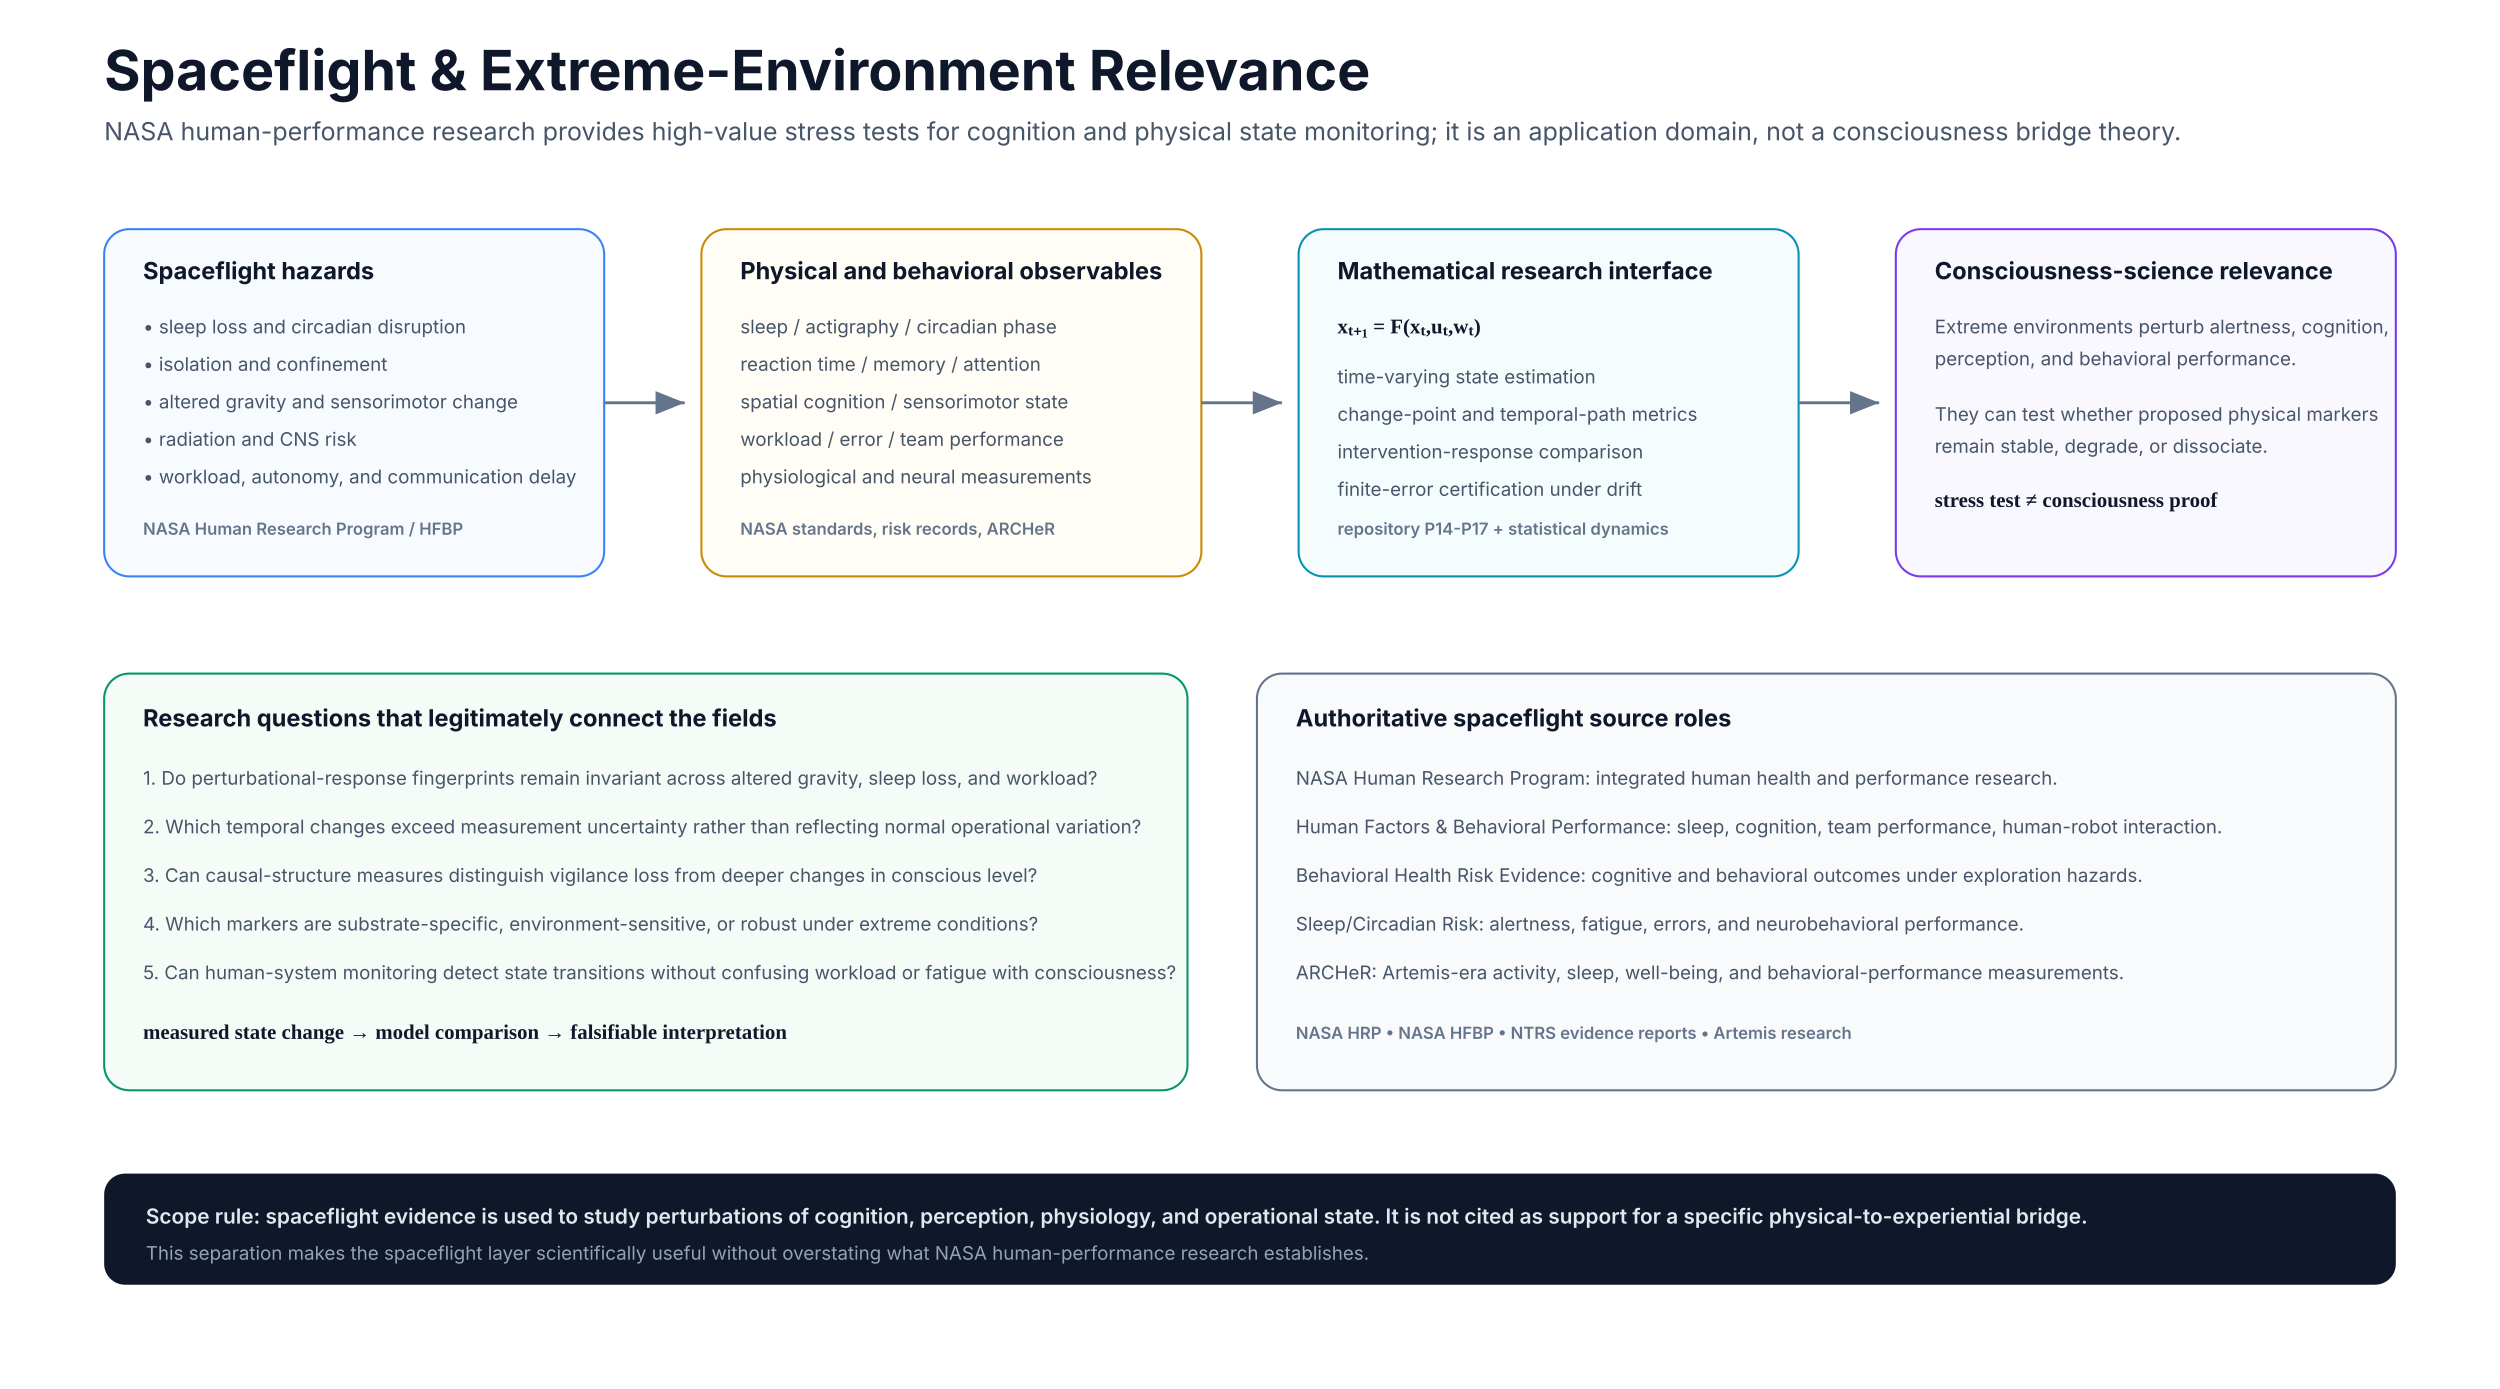
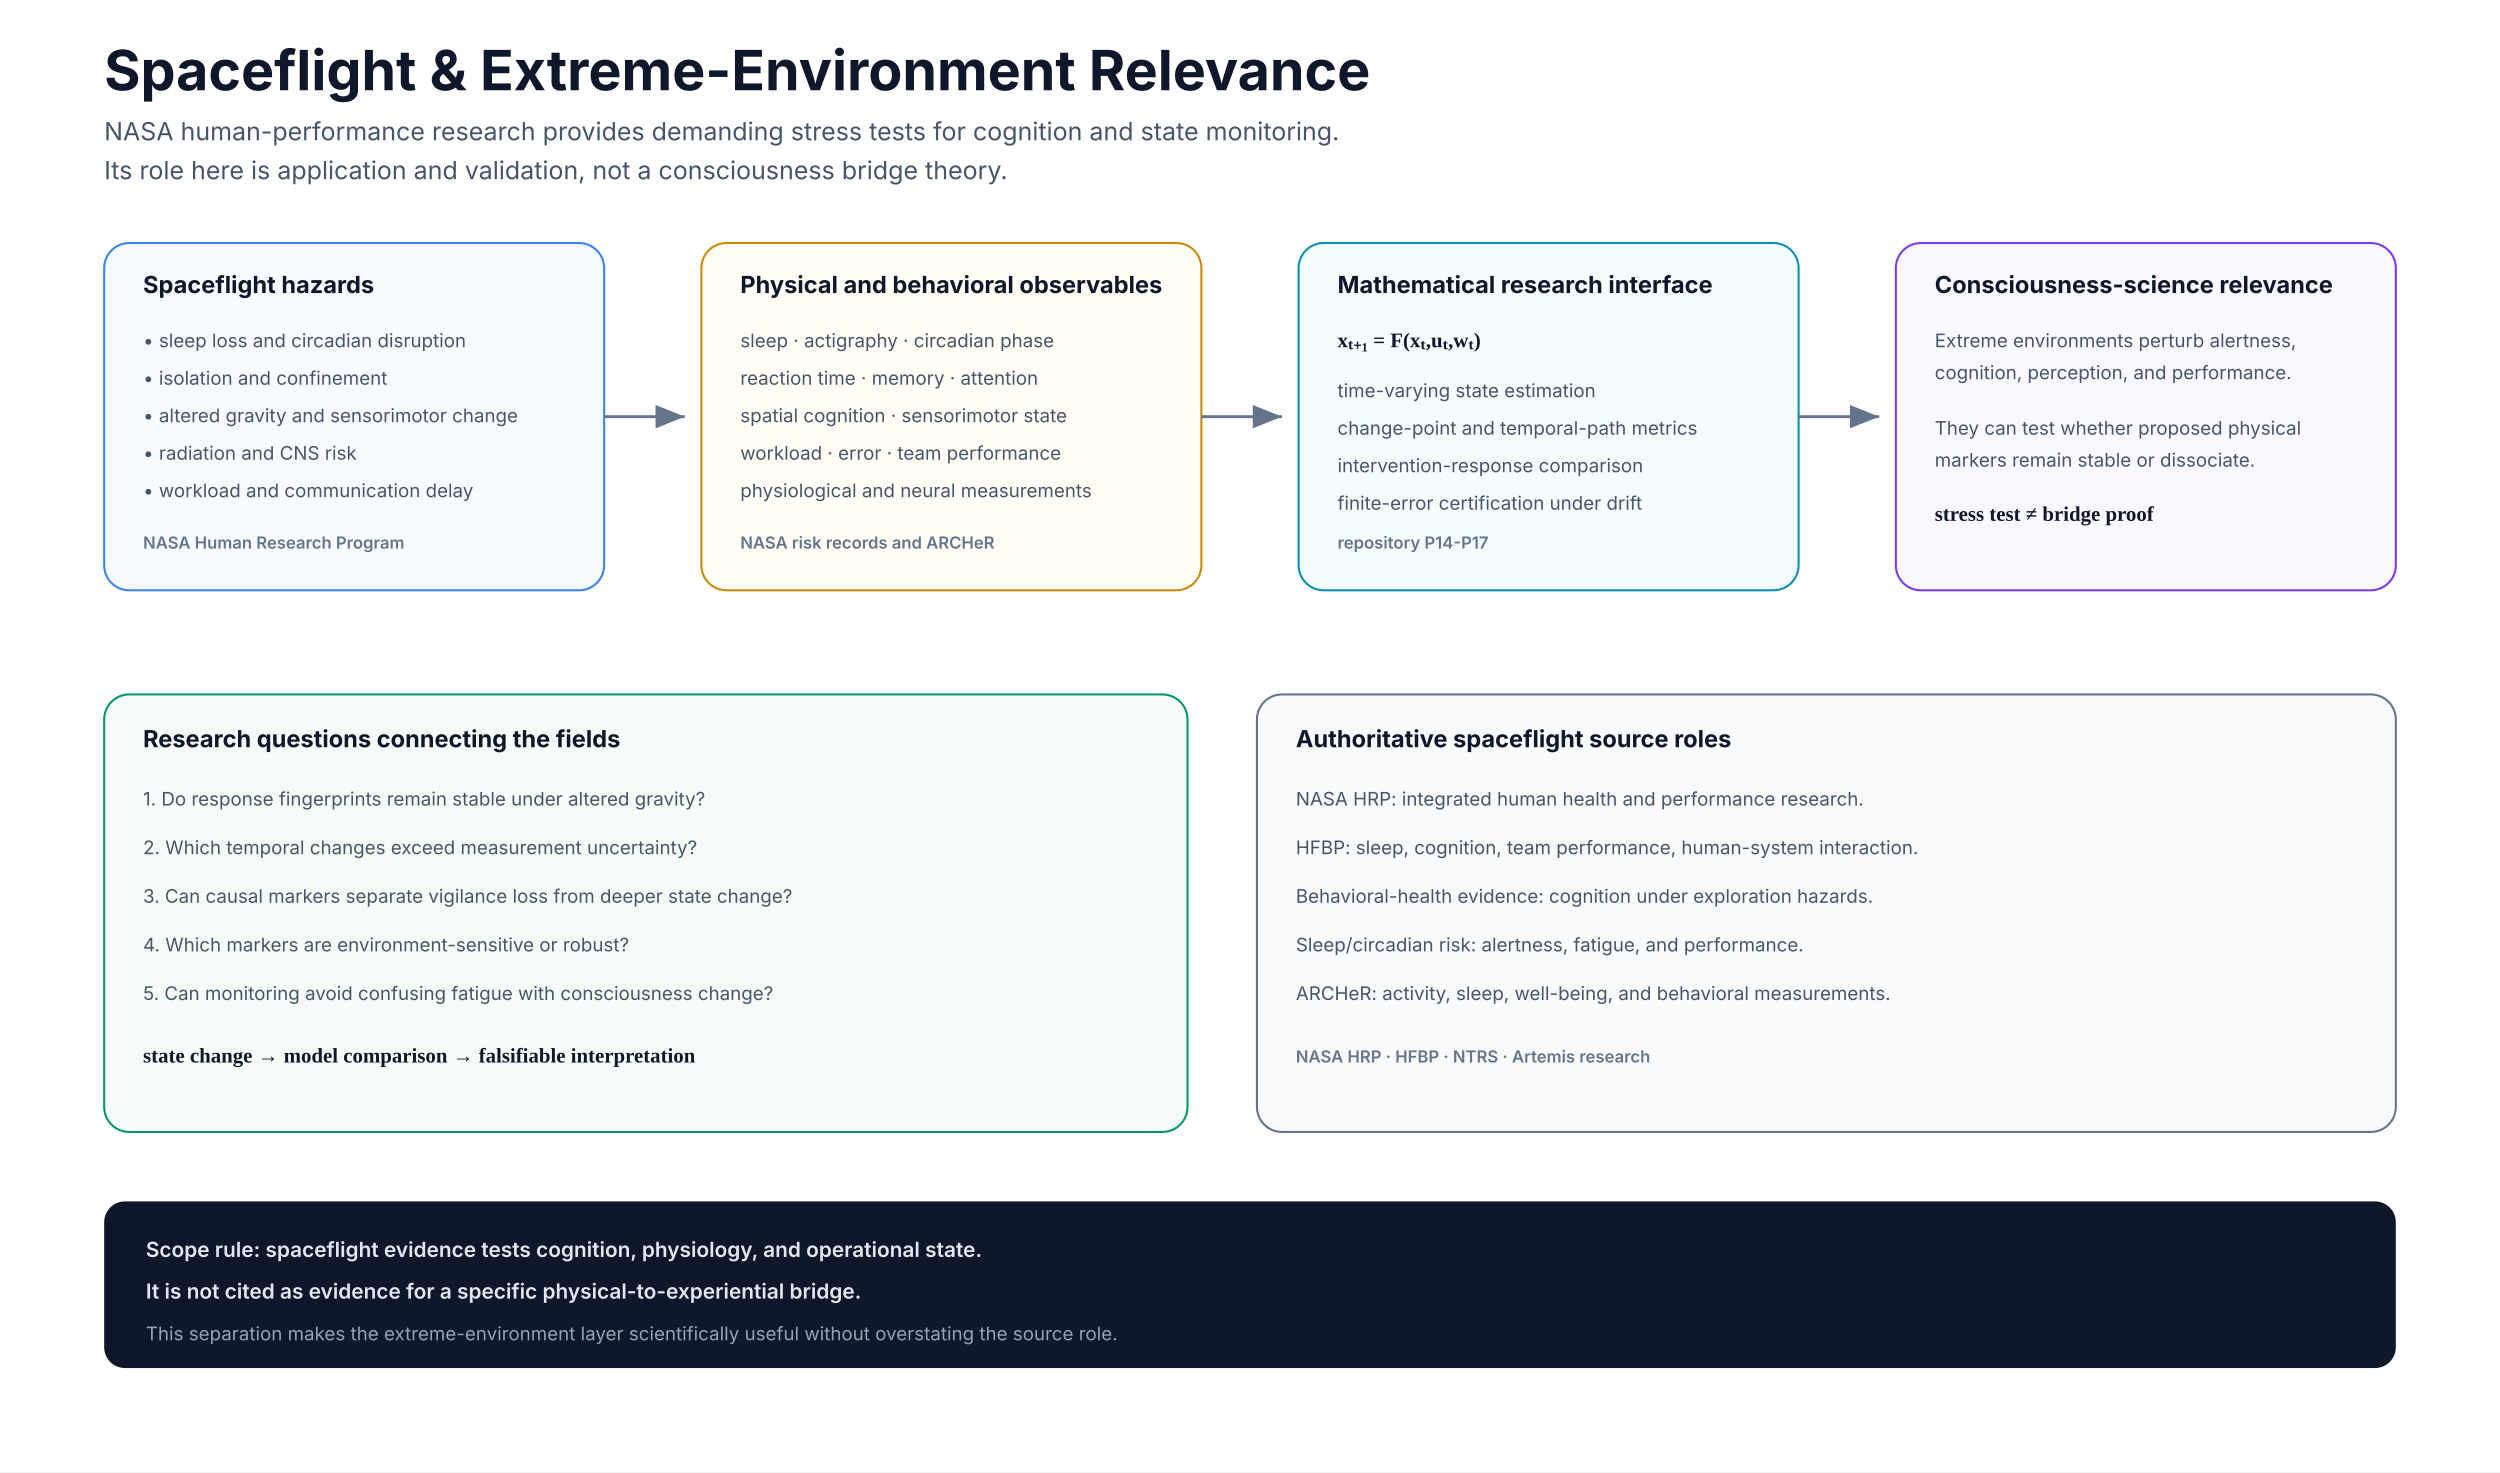
- <svg xmlns="http://www.w3.org/2000/svg" width="1800" height="1000" viewBox="0 0 1800 1000" role="img" aria-labelledby="title desc">
+ <svg xmlns="http://www.w3.org/2000/svg" width="1800" height="1060" viewBox="0 0 1800 1060" role="img" aria-labelledby="title desc">
  <defs>
    <marker id="arrow" markerWidth="12" markerHeight="12" refX="10" refY="4" orient="auto">
      <path d="M0 0 L0 8 L10 4 z" fill="#64748b" />
    </marker>
-     <style>
-       .title{font:700 40px Inter,Segoe UI,Arial,sans-serif;fill:#0f172a}
-       .subtitle{font:400 18px Inter,Segoe UI,Arial,sans-serif;fill:#475569}
-       .head{font:700 17px Inter,Segoe UI,Arial,sans-serif;fill:#0f172a}
-       .body{font:400 13.5px Inter,Segoe UI,Arial,sans-serif;fill:#475569}
-       .eq{font:600 15px Georgia,'Times New Roman',serif;fill:#0f172a}
-       .cite{font:600 12px Inter,Segoe UI,Arial,sans-serif;fill:#64748b}
-       .arrow{stroke:#64748b;stroke-width:2.1;fill:none;marker-end:url(#arrow)}
-     </style>
+     <style>.title{font:700 40px Inter,Segoe UI,Arial,sans-serif;fill:#0f172a}.subtitle{font:400 18px Inter,Segoe UI,Arial,sans-serif;fill:#475569}.head{font:700 17px Inter,Segoe UI,Arial,sans-serif;fill:#0f172a}.body{font:400 13.5px Inter,Segoe UI,Arial,sans-serif;fill:#475569}.eq{font:600 15px Georgia,'Times New Roman',serif;fill:#0f172a}.cite{font:600 12px Inter,Segoe UI,Arial,sans-serif;fill:#64748b}.arrow{stroke:#64748b;stroke-width:2.1;fill:none;marker-end:url(#arrow)}</style>
  </defs>
-   <rect width="1800" height="1000" fill="#ffffff" />
+   <rect width="1800" height="1060" fill="#ffffff" />
  <text x="75" y="65" class="title">Spaceflight &amp; Extreme-Environment Relevance</text>
-   <text x="75" y="101" class="subtitle">NASA human-performance research provides high-value stress tests for cognition and physical state monitoring; it is an application domain, not a consciousness bridge theory.</text>
-   <rect x="75" y="165" width="360" height="250" rx="18" fill="#f7fbff" stroke="#3b82f6" stroke-width="1.5" />
-   <text x="103" y="201" class="head">Spaceflight hazards</text>
-   <text x="103" y="240" class="body">• sleep loss and circadian disruption</text>
-   <text x="103" y="267" class="body">• isolation and confinement</text>
-   <text x="103" y="294" class="body">• altered gravity and sensorimotor change</text>
-   <text x="103" y="321" class="body">• radiation and CNS risk</text>
-   <text x="103" y="348" class="body">• workload, autonomy, and communication delay</text>
-   <text x="103" y="385" class="cite">NASA Human Research Program / HFBP</text>
-   <rect x="505" y="165" width="360" height="250" rx="18" fill="#fffdf5" stroke="#ca8a04" stroke-width="1.5" />
-   <text x="533" y="201" class="head">Physical and behavioral observables</text>
-   <text x="533" y="240" class="body">sleep / actigraphy / circadian phase</text>
-   <text x="533" y="267" class="body">reaction time / memory / attention</text>
-   <text x="533" y="294" class="body">spatial cognition / sensorimotor state</text>
-   <text x="533" y="321" class="body">workload / error / team performance</text>
-   <text x="533" y="348" class="body">physiological and neural measurements</text>
-   <text x="533" y="385" class="cite">NASA standards, risk records, ARCHeR</text>
-   <rect x="935" y="165" width="360" height="250" rx="18" fill="#f5fcfd" stroke="#0891b2" stroke-width="1.5" />
-   <text x="963" y="201" class="head">Mathematical research interface</text>
-   <text x="963" y="240" class="eq">xₜ₊₁ = F(xₜ,uₜ,wₜ)</text>
-   <text x="963" y="276" class="body">time-varying state estimation</text>
-   <text x="963" y="303" class="body">change-point and temporal-path metrics</text>
-   <text x="963" y="330" class="body">intervention-response comparison</text>
-   <text x="963" y="357" class="body">finite-error certification under drift</text>
-   <text x="963" y="385" class="cite">repository P14-P17 + statistical dynamics</text>
-   <rect x="1365" y="165" width="360" height="250" rx="18" fill="#faf8ff" stroke="#7c3aed" stroke-width="1.5" />
-   <text x="1393" y="201" class="head">Consciousness-science relevance</text>
-   <text x="1393" y="240" class="body">Extreme environments perturb alertness, cognition,</text>
-   <text x="1393" y="263" class="body">perception, and behavioral performance.</text>
-   <text x="1393" y="303" class="body">They can test whether proposed physical markers</text>
-   <text x="1393" y="326" class="body">remain stable, degrade, or dissociate.</text>
-   <text x="1393" y="365" class="eq">stress test ≠ consciousness proof</text>
-   <path class="arrow" d="M435 290 H493" />
-   <path class="arrow" d="M865 290 H923" />
-   <path class="arrow" d="M1295 290 H1353" />
-   <rect x="75" y="485" width="780" height="300" rx="18" fill="#f5fcf8" stroke="#059669" stroke-width="1.5" />
-   <text x="103" y="523" class="head">Research questions that legitimately connect the fields</text>
-   <text x="103" y="565" class="body">1. Do perturbational-response fingerprints remain invariant across altered gravity, sleep loss, and workload?</text>
-   <text x="103" y="600" class="body">2. Which temporal changes exceed measurement uncertainty rather than reflecting normal operational variation?</text>
-   <text x="103" y="635" class="body">3. Can causal-structure measures distinguish vigilance loss from deeper changes in conscious level?</text>
-   <text x="103" y="670" class="body">4. Which markers are substrate-specific, environment-sensitive, or robust under extreme conditions?</text>
-   <text x="103" y="705" class="body">5. Can human-system monitoring detect state transitions without confusing workload or fatigue with consciousness?</text>
-   <text x="103" y="748" class="eq">measured state change → model comparison → falsifiable interpretation</text>
-   <rect x="905" y="485" width="820" height="300" rx="18" fill="#f8fafc" stroke="#64748b" stroke-width="1.5" />
-   <text x="933" y="523" class="head">Authoritative spaceflight source roles</text>
-   <text x="933" y="565" class="body">NASA Human Research Program: integrated human health and performance research.</text>
-   <text x="933" y="600" class="body">Human Factors &amp; Behavioral Performance: sleep, cognition, team performance, human-robot interaction.</text>
-   <text x="933" y="635" class="body">Behavioral Health Risk Evidence: cognitive and behavioral outcomes under exploration hazards.</text>
-   <text x="933" y="670" class="body">Sleep/Circadian Risk: alertness, fatigue, errors, and neurobehavioral performance.</text>
-   <text x="933" y="705" class="body">ARCHeR: Artemis-era activity, sleep, well-being, and behavioral-performance measurements.</text>
-   <text x="933" y="748" class="cite">NASA HRP • NASA HFBP • NTRS evidence reports • Artemis research</text>
-   <rect x="75" y="845" width="1650" height="80" rx="15" fill="#0f172a" />
-   <text x="105" y="881" style="font:600 15px Inter,Segoe UI,Arial,sans-serif;fill:#e2e8f0">Scope rule: spaceflight evidence is used to study perturbations of cognition, perception, physiology, and operational state. It is not cited as support for a specific physical-to-experiential bridge.</text>
-   <text x="105" y="907" style="font:400 13.5px Inter,Segoe UI,Arial,sans-serif;fill:#94a3b8">This separation makes the spaceflight layer scientifically useful without overstating what NASA human-performance research establishes.</text>
+   <text x="75" y="101" class="subtitle">NASA human-performance research provides demanding stress tests for cognition and state monitoring.</text>
+   <text x="75" y="129" class="subtitle">Its role here is application and validation, not a consciousness bridge theory.</text>
+   <rect x="75" y="175" width="360" height="250" rx="18" fill="#f7fbff" stroke="#3b82f6" stroke-width="1.5" />
+   <text x="103" y="211" class="head">Spaceflight hazards</text>
+   <text x="103" y="250" class="body">• sleep loss and circadian disruption</text>
+   <text x="103" y="277" class="body">• isolation and confinement</text>
+   <text x="103" y="304" class="body">• altered gravity and sensorimotor change</text>
+   <text x="103" y="331" class="body">• radiation and CNS risk</text>
+   <text x="103" y="358" class="body">• workload and communication delay</text>
+   <text x="103" y="395" class="cite">NASA Human Research Program</text>
+   <rect x="505" y="175" width="360" height="250" rx="18" fill="#fffdf5" stroke="#ca8a04" stroke-width="1.5" />
+   <text x="533" y="211" class="head">Physical and behavioral observables</text>
+   <text x="533" y="250" class="body">sleep · actigraphy · circadian phase</text>
+   <text x="533" y="277" class="body">reaction time · memory · attention</text>
+   <text x="533" y="304" class="body">spatial cognition · sensorimotor state</text>
+   <text x="533" y="331" class="body">workload · error · team performance</text>
+   <text x="533" y="358" class="body">physiological and neural measurements</text>
+   <text x="533" y="395" class="cite">NASA risk records and ARCHeR</text>
+   <rect x="935" y="175" width="360" height="250" rx="18" fill="#f5fcfd" stroke="#0891b2" stroke-width="1.5" />
+   <text x="963" y="211" class="head">Mathematical research interface</text>
+   <text x="963" y="250" class="eq">xₜ₊₁ = F(xₜ,uₜ,wₜ)</text>
+   <text x="963" y="286" class="body">time-varying state estimation</text>
+   <text x="963" y="313" class="body">change-point and temporal-path metrics</text>
+   <text x="963" y="340" class="body">intervention-response comparison</text>
+   <text x="963" y="367" class="body">finite-error certification under drift</text>
+   <text x="963" y="395" class="cite">repository P14-P17</text>
+   <rect x="1365" y="175" width="360" height="250" rx="18" fill="#faf8ff" stroke="#7c3aed" stroke-width="1.5" />
+   <text x="1393" y="211" class="head">Consciousness-science relevance</text>
+   <text x="1393" y="250" class="body">Extreme environments perturb alertness,</text>
+   <text x="1393" y="273" class="body">cognition, perception, and performance.</text>
+   <text x="1393" y="313" class="body">They can test whether proposed physical</text>
+   <text x="1393" y="336" class="body">markers remain stable or dissociate.</text>
+   <text x="1393" y="375" class="eq">stress test ≠ bridge proof</text>
+   <path class="arrow" d="M435 300 H493" />
+   <path class="arrow" d="M865 300 H923" />
+   <path class="arrow" d="M1295 300 H1353" />
+   <rect x="75" y="500" width="780" height="315" rx="18" fill="#f5fcf8" stroke="#059669" stroke-width="1.5" />
+   <text x="103" y="538" class="head">Research questions connecting the fields</text>
+   <text x="103" y="580" class="body">1. Do response fingerprints remain stable under altered gravity?</text>
+   <text x="103" y="615" class="body">2. Which temporal changes exceed measurement uncertainty?</text>
+   <text x="103" y="650" class="body">3. Can causal markers separate vigilance loss from deeper state change?</text>
+   <text x="103" y="685" class="body">4. Which markers are environment-sensitive or robust?</text>
+   <text x="103" y="720" class="body">5. Can monitoring avoid confusing fatigue with consciousness change?</text>
+   <text x="103" y="765" class="eq">state change → model comparison → falsifiable interpretation</text>
+   <rect x="905" y="500" width="820" height="315" rx="18" fill="#f8fafc" stroke="#64748b" stroke-width="1.5" />
+   <text x="933" y="538" class="head">Authoritative spaceflight source roles</text>
+   <text x="933" y="580" class="body">NASA HRP: integrated human health and performance research.</text>
+   <text x="933" y="615" class="body">HFBP: sleep, cognition, team performance, human-system interaction.</text>
+   <text x="933" y="650" class="body">Behavioral-health evidence: cognition under exploration hazards.</text>
+   <text x="933" y="685" class="body">Sleep/circadian risk: alertness, fatigue, and performance.</text>
+   <text x="933" y="720" class="body">ARCHeR: activity, sleep, well-being, and behavioral measurements.</text>
+   <text x="933" y="765" class="cite">NASA HRP · HFBP · NTRS · Artemis research</text>
+   <rect x="75" y="865" width="1650" height="120" rx="15" fill="#0f172a" />
+   <text x="105" y="905" style="font:600 15px Inter,Segoe UI,Arial,sans-serif;fill:#e2e8f0">Scope rule: spaceflight evidence tests cognition, physiology, and operational state.</text>
+   <text x="105" y="935" style="font:600 15px Inter,Segoe UI,Arial,sans-serif;fill:#e2e8f0">It is not cited as evidence for a specific physical-to-experiential bridge.</text>
+   <text x="105" y="965" style="font:400 13.5px Inter,Segoe UI,Arial,sans-serif;fill:#94a3b8">This separation makes the extreme-environment layer scientifically useful without overstating the source role.</text>
</svg>
